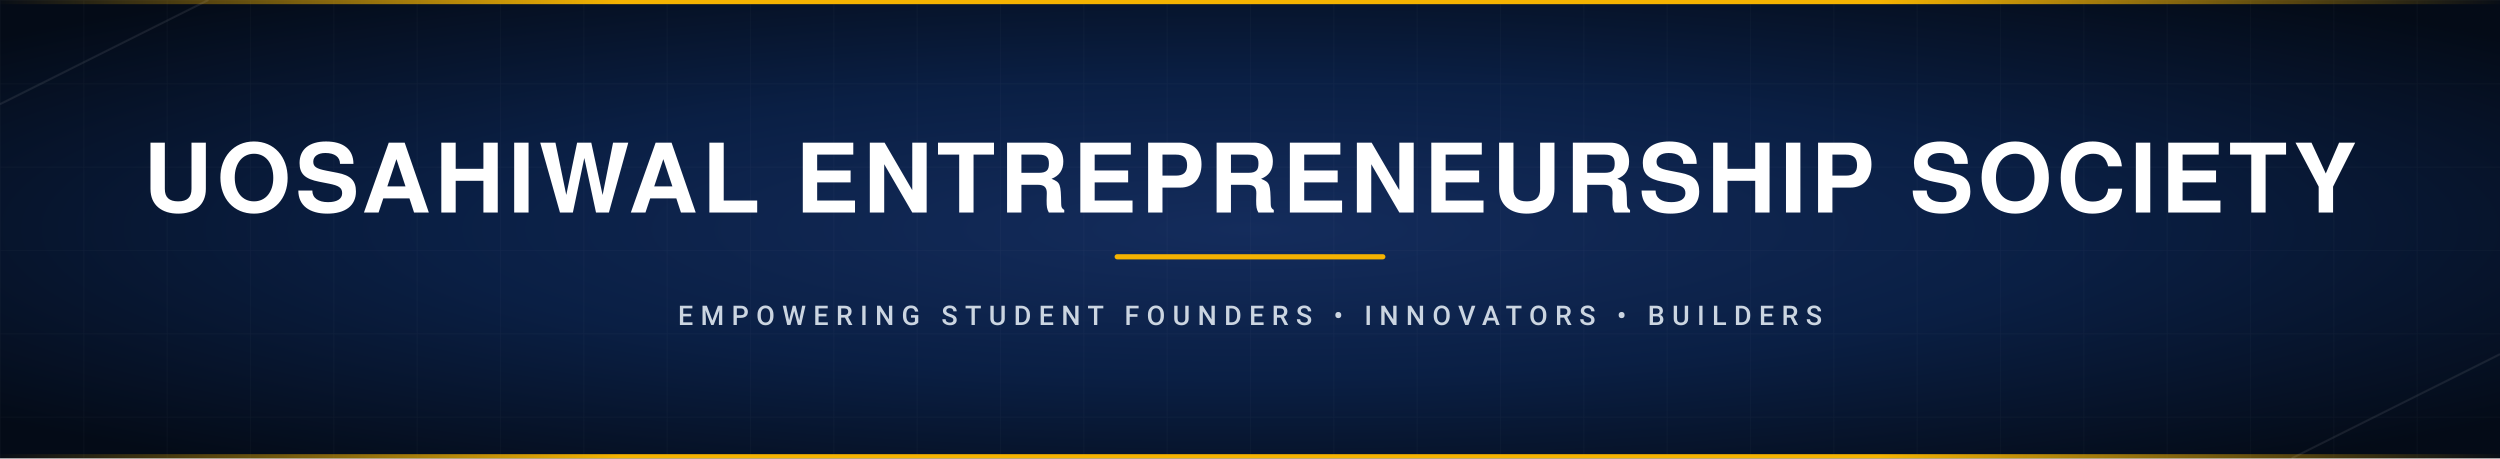
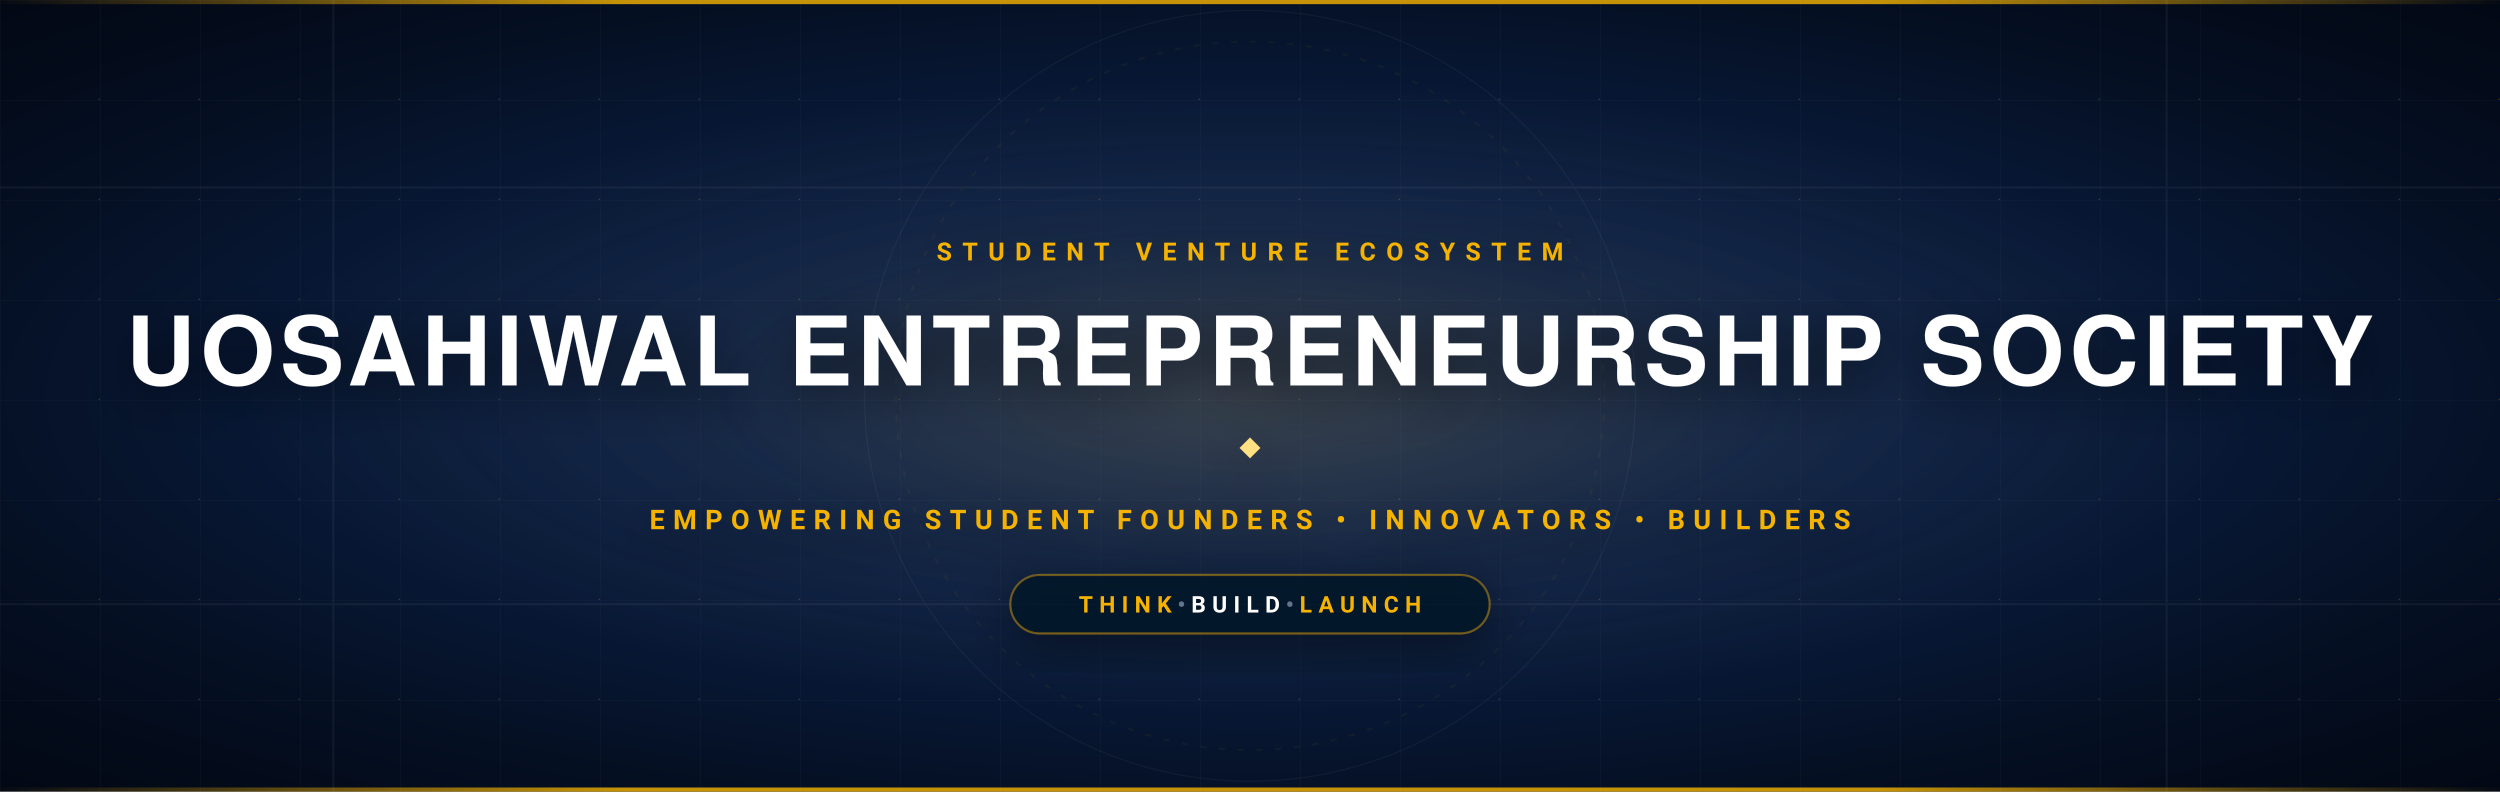
- <svg xmlns="http://www.w3.org/2000/svg" viewBox="0 0 1200 220" width="1200" height="220">
+ <svg xmlns="http://www.w3.org/2000/svg" viewBox="0 0 1200 380" width="1200" height="380">
  <defs>
-     <radialGradient id="centerGlow" cx="50%" cy="50%" r="65%">
+     <radialGradient id="typoLuxGlow" cx="50%" cy="50%" r="72%">
      <stop offset="0%" stop-color="#142c5c" />
-       <stop offset="50%" stop-color="#0a1f44" />
-       <stop offset="100%" stop-color="#040b17" />
+       <stop offset="38%" stop-color="#0a1f44" />
+       <stop offset="72%" stop-color="#051024" />
+       <stop offset="100%" stop-color="#020712" />
    </radialGradient>
-     <linearGradient id="goldLine" x1="0%" y1="0%" x2="100%" y2="0%">
+     <radialGradient id="typoGoldHalo" cx="50%" cy="50%" r="40%">
+       <stop offset="0%" stop-color="#f5b301" stop-opacity="0.16" />
+       <stop offset="55%" stop-color="#f5b301" stop-opacity="0.04" />
+       <stop offset="100%" stop-color="#f5b301" stop-opacity="0" />
+     </radialGradient>
+     <linearGradient id="goldAccentGrad" x1="0%" y1="0%" x2="100%" y2="0%">
+       <stop offset="0%" stop-color="#ffe082" />
+       <stop offset="50%" stop-color="#f5b301" />
+       <stop offset="100%" stop-color="#c98a00" />
+     </linearGradient>
+     <linearGradient id="edgeHairline" x1="0%" y1="0%" x2="100%" y2="0%">
      <stop offset="0%" stop-color="#f5b301" stop-opacity="0" />
-       <stop offset="25%" stop-color="#f5b301" />
-       <stop offset="75%" stop-color="#f5b301" />
+       <stop offset="25%" stop-color="#f5b301" stop-opacity="0.8" />
+       <stop offset="75%" stop-color="#f5b301" stop-opacity="0.8" />
      <stop offset="100%" stop-color="#f5b301" stop-opacity="0" />
    </linearGradient>
-     <pattern id="grid" width="40" height="40" patternUnits="userSpaceOnUse">
-       <path d="M 40 0 L 0 0 0 40" fill="none" stroke="#ffffff" stroke-width="0.75" stroke-opacity="0.03" />
+     <linearGradient id="dividerTaper" x1="0%" y1="0%" x2="100%" y2="0%">
+       <stop offset="0%" stop-color="#f5b301" stop-opacity="0" />
+       <stop offset="50%" stop-color="#f5b301" stop-opacity="1" />
+       <stop offset="100%" stop-color="#f5b301" stop-opacity="0" />
+     </linearGradient>
+     <pattern id="luxGridTypo" width="48" height="48" patternUnits="userSpaceOnUse">
+       <path d="M 48 0 L 0 0 0 48" fill="none" stroke="#ffffff" stroke-width="0.75" stroke-opacity="0.03" />
+       <circle cx="48" cy="48" r="0.75" fill="#f5b301" fill-opacity="0.22" />
    </pattern>
+     <filter id="textDepth" x="-10%" y="-10%" width="120%" height="120%">
+       <feDropShadow dx="0" dy="6" stdDeviation="12" flood-color="#000000" flood-opacity="0.6" />
+     </filter>
  </defs>
-   <rect width="1200" height="220" fill="url(#centerGlow)" />
-   <rect width="1200" height="220" fill="url(#grid)" />
-   <rect y="0" width="1200" height="2" fill="url(#goldLine)" />
-   <rect y="218" width="1200" height="2" fill="url(#goldLine)" />
-   <g opacity="0.08" stroke="#ffffff" stroke-width="1">
-     <line x1="0" y1="50" x2="100" y2="0" />
-     <line x1="1100" y1="220" x2="1200" y2="170" />
+   <rect width="1200" height="380" fill="url(#typoLuxGlow)" />
+   <rect width="1200" height="380" fill="url(#typoGoldHalo)" />
+   <rect width="1200" height="380" fill="url(#luxGridTypo)" />
+   <rect y="0" width="1200" height="2" fill="url(#edgeHairline)" />
+   <rect y="378" width="1200" height="2" fill="url(#edgeHairline)" />
+   <g opacity="0.05" stroke="#ffffff" stroke-width="1">
+     <line x1="0" y1="90" x2="1200" y2="90" />
+     <line x1="0" y1="290" x2="1200" y2="290" />
+     <line x1="160" y1="0" x2="160" y2="380" />
+     <line x1="1040" y1="0" x2="1040" y2="380" />
+     <circle cx="600" cy="190" r="170" fill="none" stroke="#f5b301" stroke-width="1" stroke-dasharray="3 6" />
+     <circle cx="600" cy="190" r="185" fill="none" stroke="#ffffff" stroke-width="0.5" />
  </g>
-   <g transform="translate(600, 0)">
-     <text x="0" y="102" text-anchor="middle" font-family="'Oswald', 'DIN Alternate', 'Arial Narrow', 'Helvetica Neue', sans-serif" font-size="46" font-weight="700" fill="#FFFFFF" letter-spacing="2">
+   <g transform="translate(600, 0)" filter="url(#textDepth)">
+     <text x="0" y="125" text-anchor="middle" font-family="-apple-system, BlinkMacSystemFont, 'Segoe UI', Roboto, sans-serif" font-size="12" font-weight="700" fill="#f5b301" letter-spacing="5">
+       STUDENT VENTURE ECOSYSTEM
+     </text>
+     <text x="0" y="185" text-anchor="middle" font-family="'Oswald', 'DIN Alternate', 'Arial Narrow', 'Helvetica Neue', sans-serif" font-size="46" font-weight="700" fill="#FFFFFF" letter-spacing="2.5">
      UOSAHIWAL ENTREPRENEURSHIP SOCIETY
    </text>
-     <rect x="-65" y="122" width="130" height="2.5" fill="#f5b301" rx="1.25" />
-     <text x="0" y="156" text-anchor="middle" font-family="-apple-system, BlinkMacSystemFont, 'Segoe UI', Roboto, sans-serif" font-size="13" font-weight="500" fill="#cbd5e1" letter-spacing="3.5">
+     <g transform="translate(0, 215)">
+       <line x1="-120" y1="0" x2="120" y2="0" stroke="url(#dividerTaper)" stroke-width="2" />
+       <polygon points="0,-5 5,0 0,5 -5,0" fill="#ffe082" />
+     </g>
+     <text x="0" y="254" text-anchor="middle" font-family="-apple-system, BlinkMacSystemFont, 'Segoe UI', Roboto, sans-serif" font-size="13" font-weight="600" fill="#f5b301" letter-spacing="4">
      EMPOWERING STUDENT FOUNDERS • INNOVATORS • BUILDERS
    </text>
+     <g transform="translate(0, 290)">
+       <rect x="-115" y="-14" width="230" height="28" rx="14" fill="#061329" fill-opacity="0.8" stroke="#f5b301" stroke-width="1" stroke-opacity="0.4" />
+       <text x="0" y="4" text-anchor="middle" font-family="-apple-system, BlinkMacSystemFont, 'Segoe UI', Roboto, sans-serif" font-size="11" font-weight="700" letter-spacing="3">
+         <tspan fill="#f5b301">THINK</tspan>
+         <tspan fill="#64748B"> • </tspan>
+         <tspan fill="#FFFFFF">BUILD</tspan>
+         <tspan fill="#64748B"> • </tspan>
+         <tspan fill="#f5b301">LAUNCH</tspan>
+       </text>
+     </g>
  </g>
</svg>
